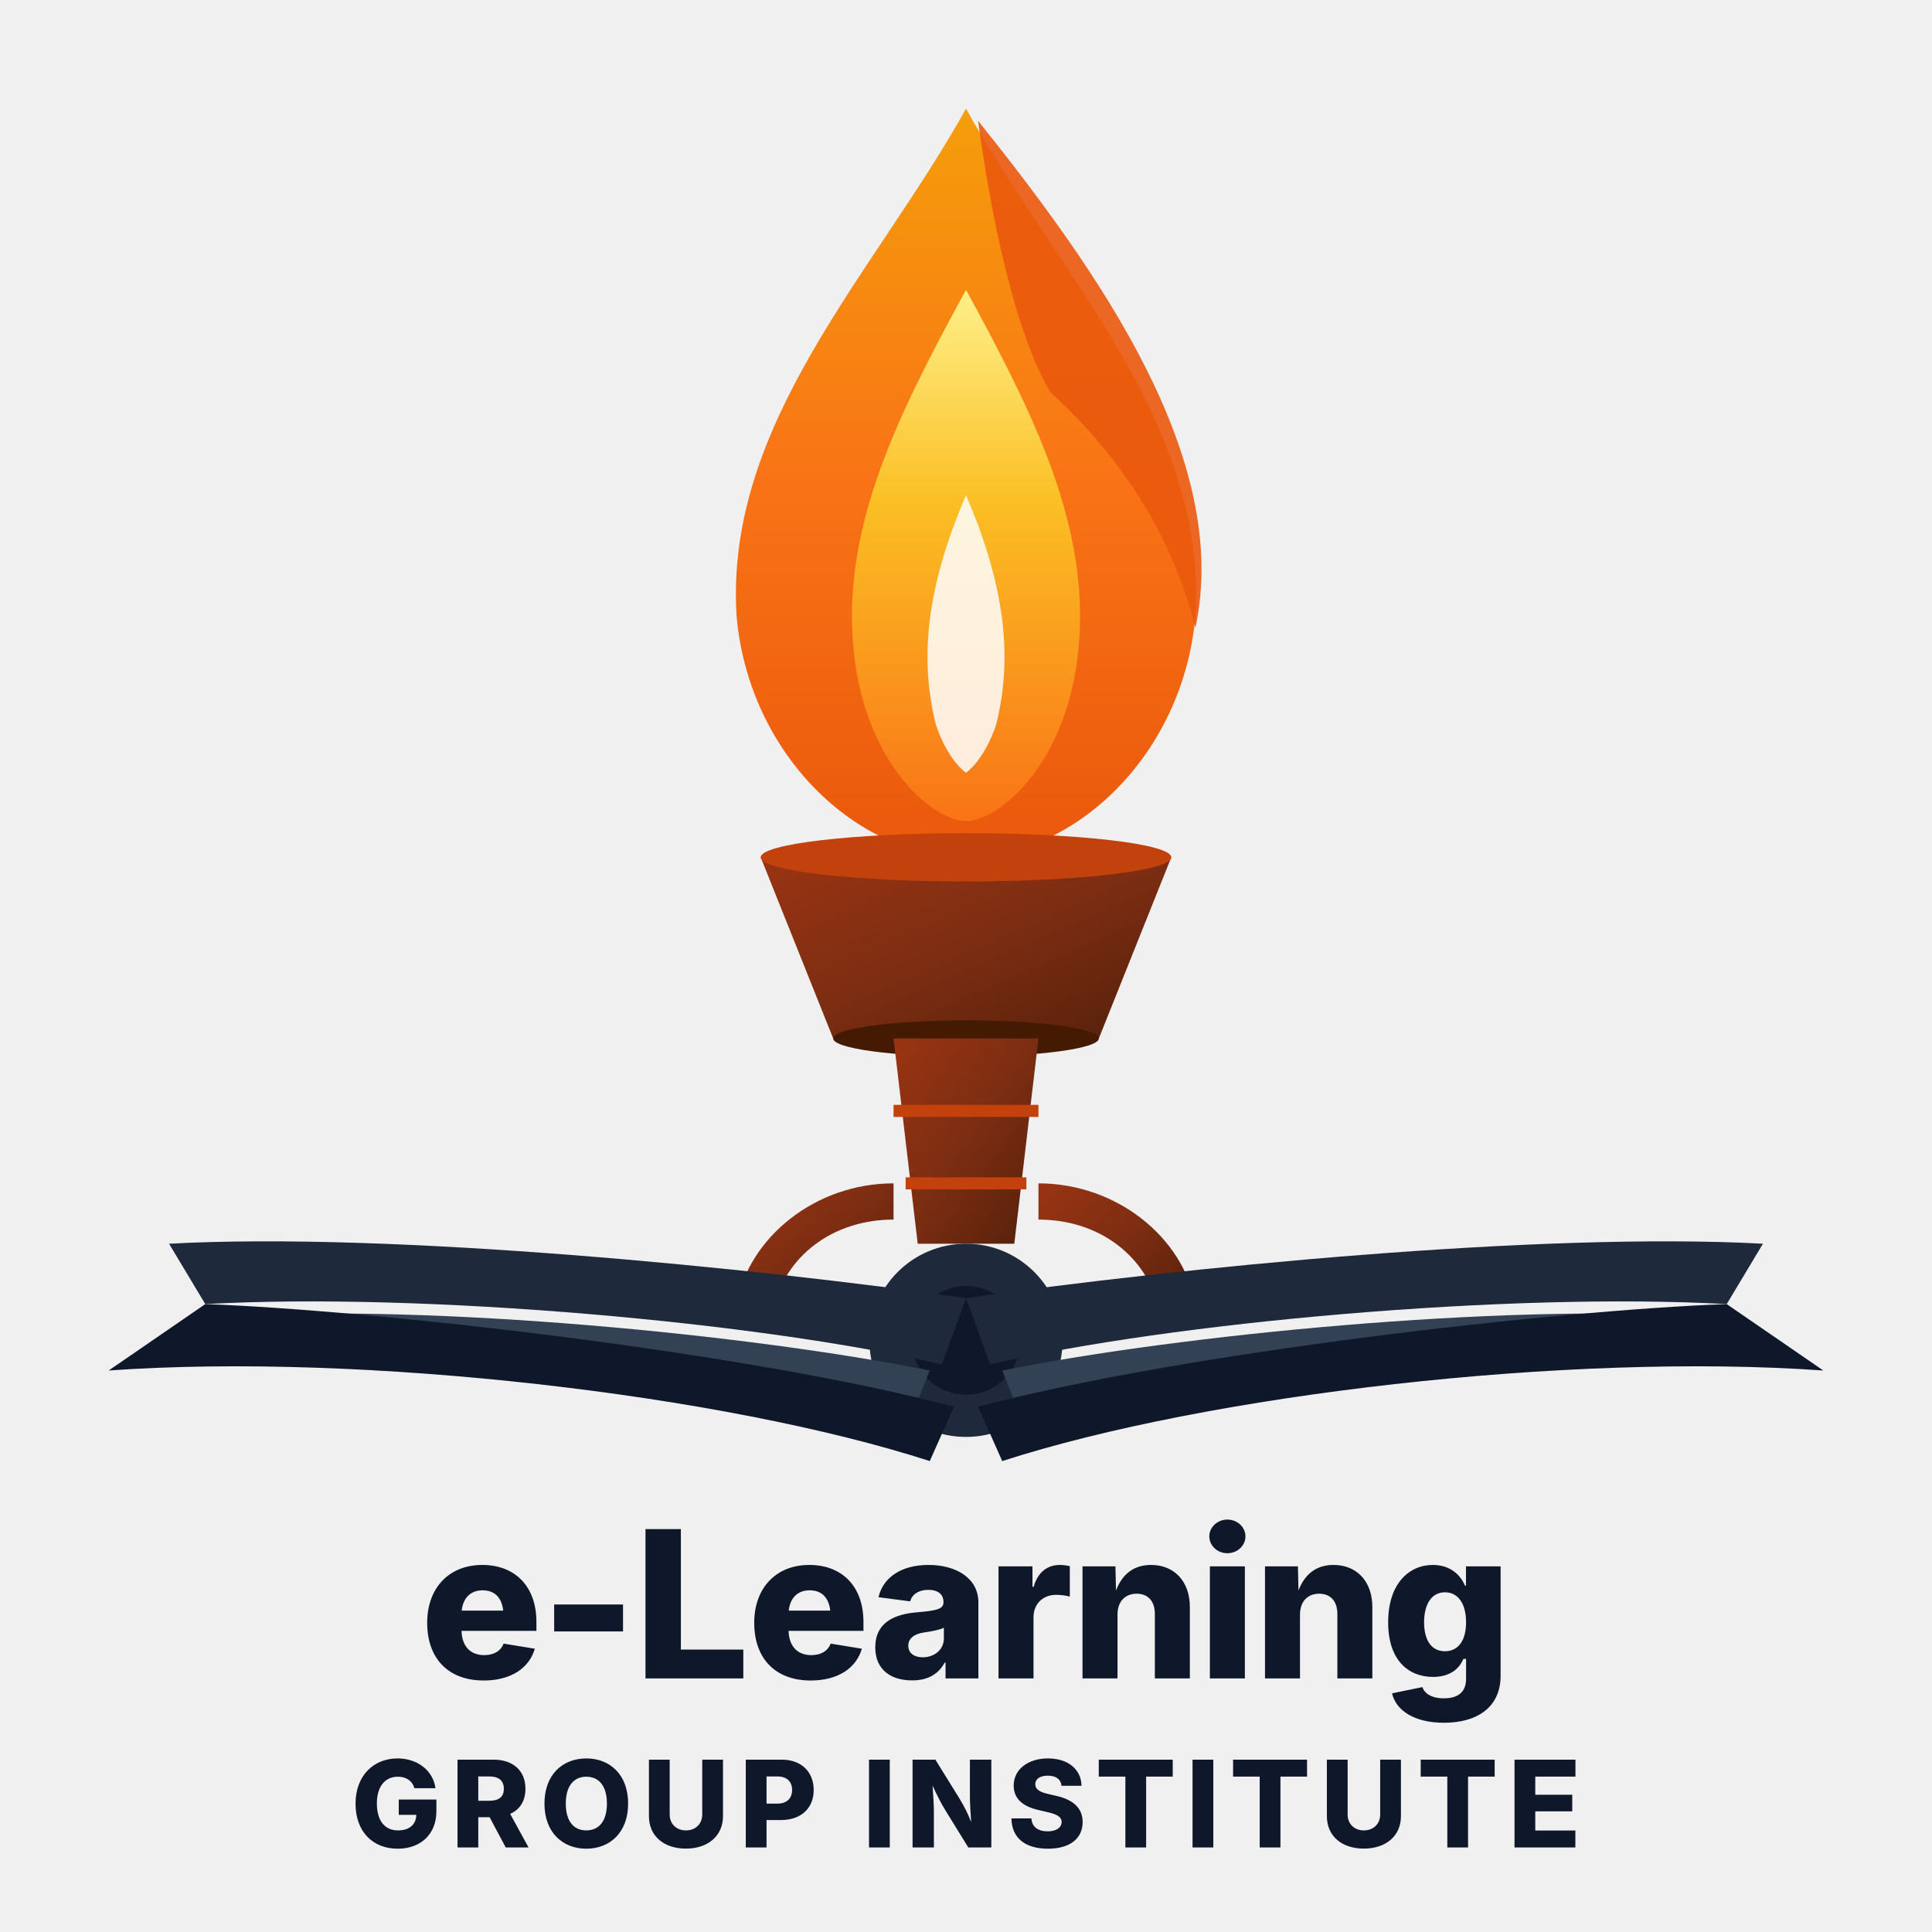
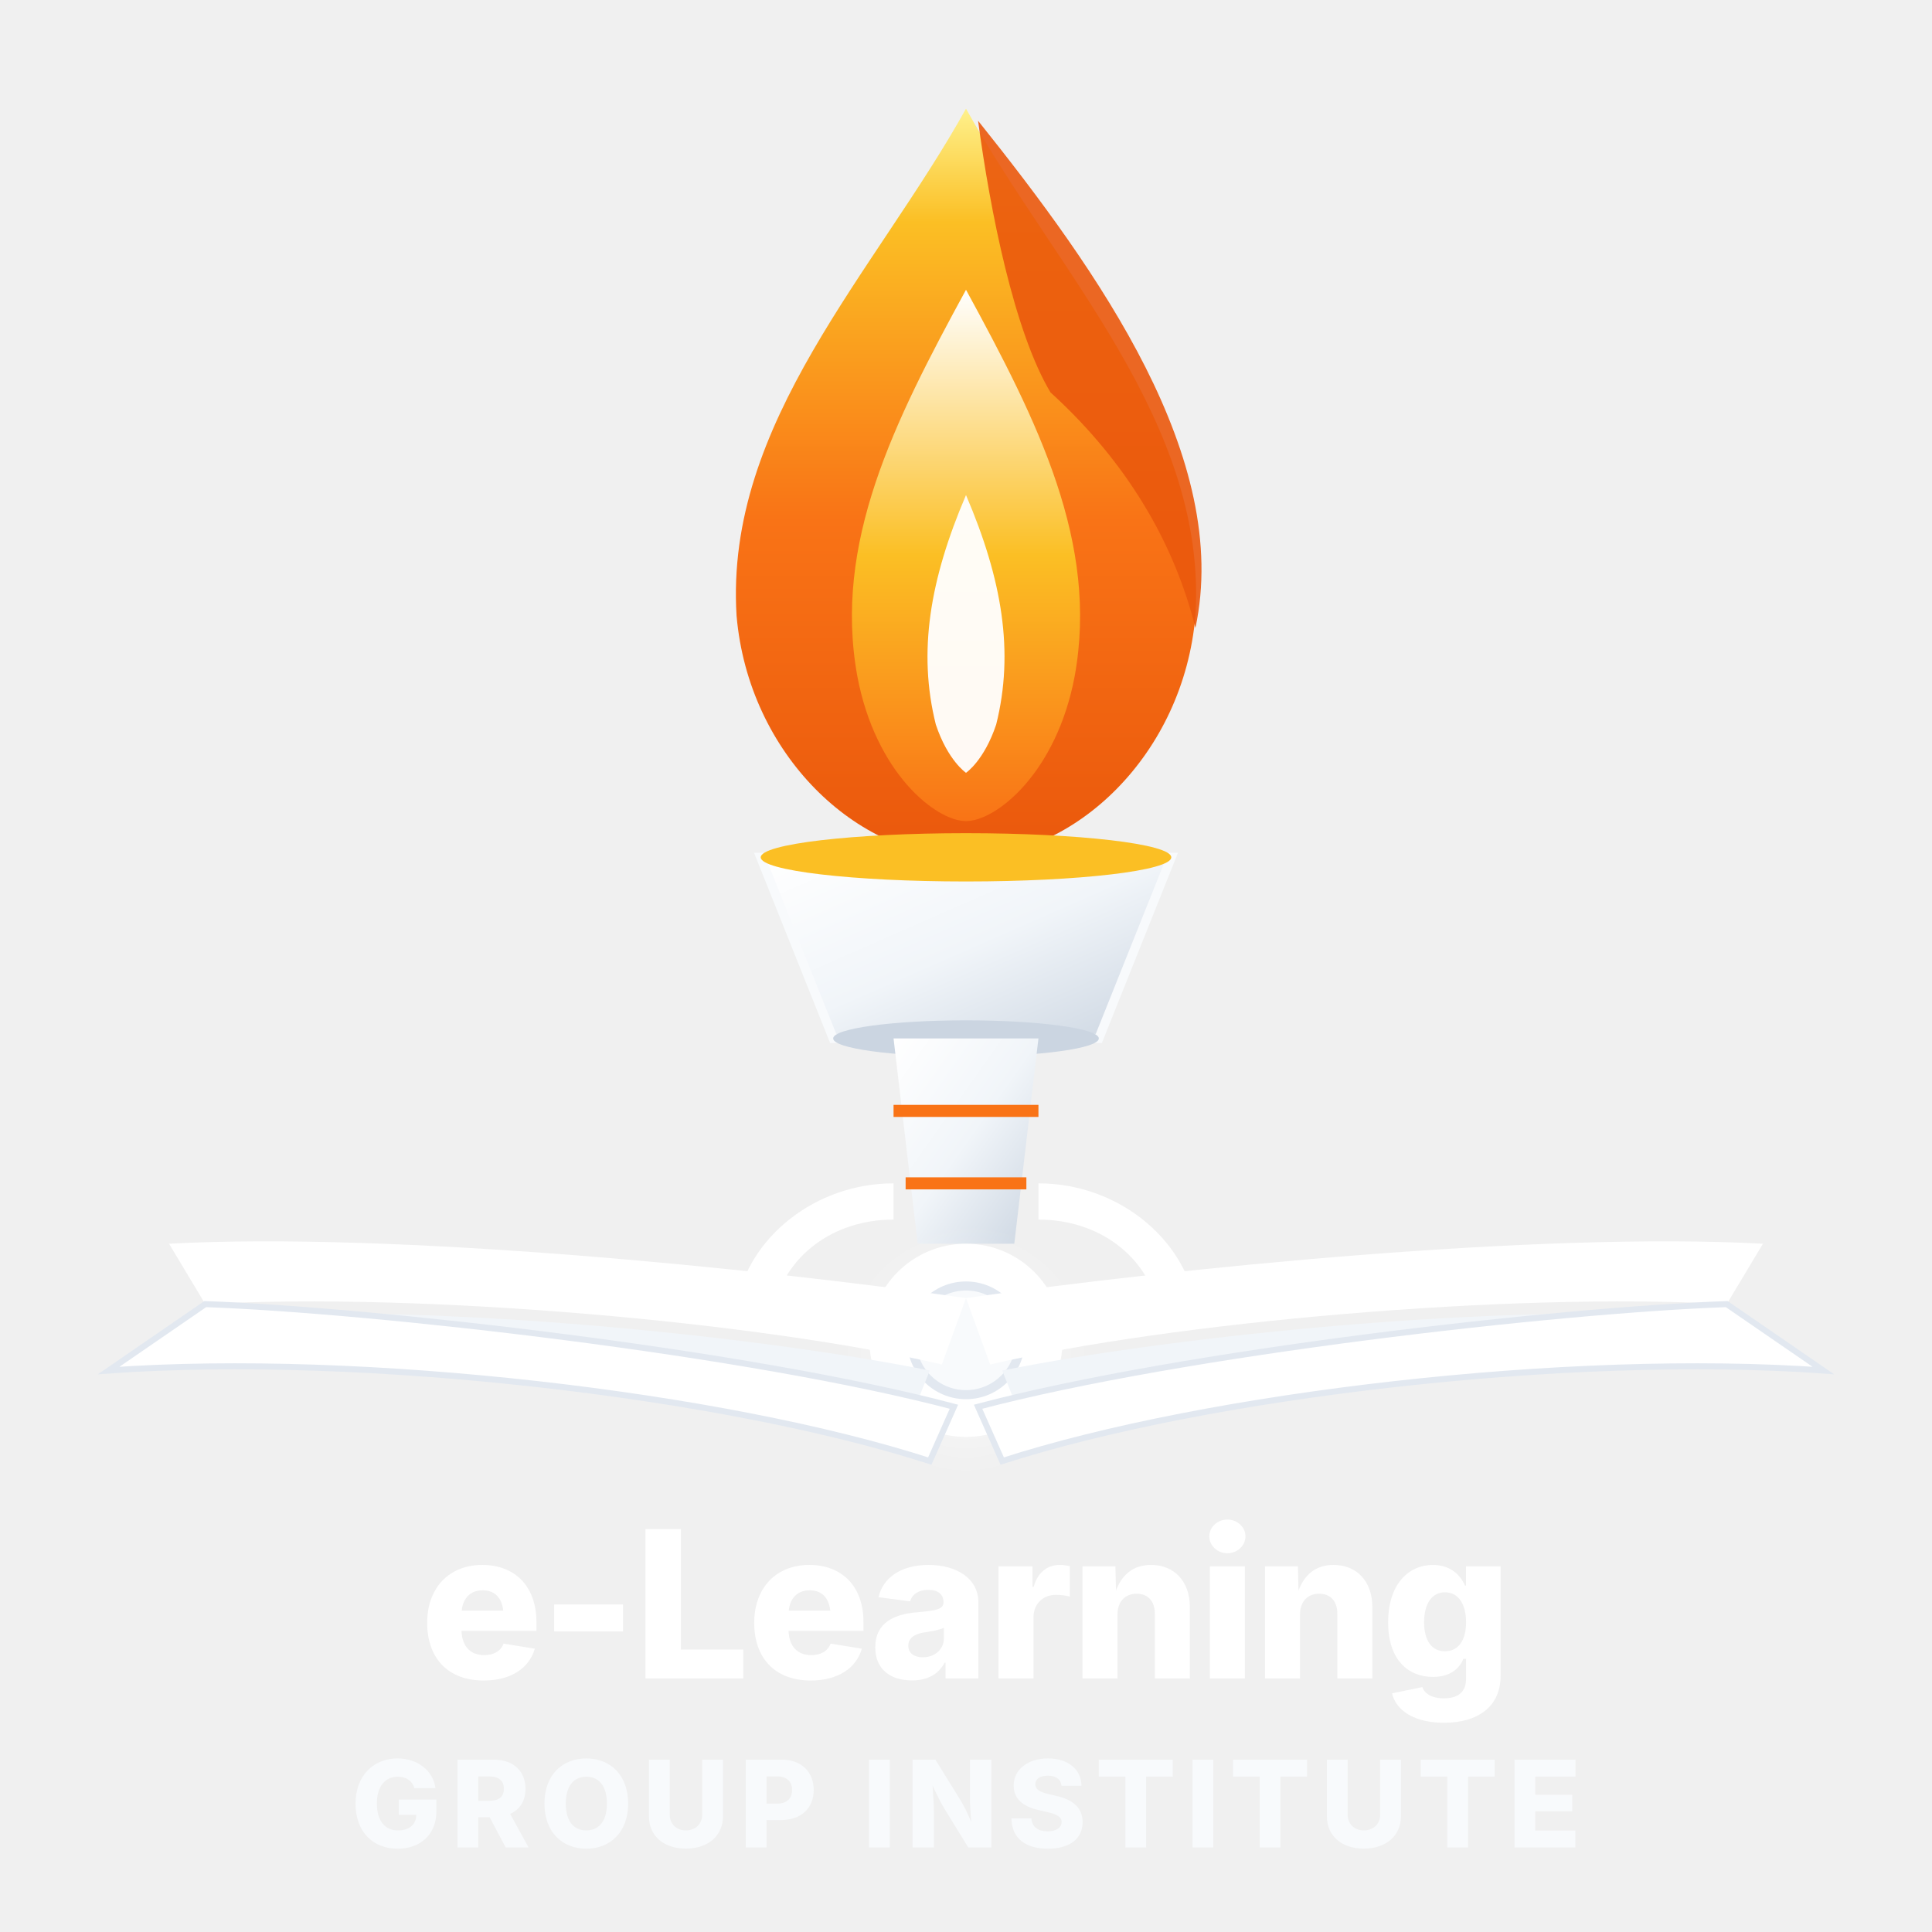
<svg xmlns="http://www.w3.org/2000/svg" viewBox="0 0 320 320" width="100%" height="100%">
  <defs>
    <linearGradient id="flameGrad" x1="0%" y1="100%" x2="0%" y2="0%">
      <stop offset="0%" stop-color="#ea580c" />
-       <stop offset="50%" stop-color="#f97316" />
-       <stop offset="100%" stop-color="#f59e0b" />
+       <stop offset="45%" stop-color="#f97316" />
+       <stop offset="85%" stop-color="#fbbf24" />
+       <stop offset="100%" stop-color="#fef08a" />
    </linearGradient>
    <linearGradient id="innerFlameGrad" x1="0%" y1="100%" x2="0%" y2="0%">
      <stop offset="0%" stop-color="#f97316" />
-       <stop offset="60%" stop-color="#fbbf24" />
-       <stop offset="100%" stop-color="#fef08a" />
+       <stop offset="50%" stop-color="#fbbf24" />
+       <stop offset="100%" stop-color="#ffffff" />
    </linearGradient>
-     <linearGradient id="torchGrad" x1="0%" y1="0%" x2="100%" y2="100%">
-       <stop offset="0%" stop-color="#9a3412" />
-       <stop offset="50%" stop-color="#7c2d12" />
-       <stop offset="100%" stop-color="#54200a" />
+     <linearGradient id="whiteTorchGrad" x1="0%" y1="0%" x2="100%" y2="100%">
+       <stop offset="0%" stop-color="#ffffff" />
+       <stop offset="50%" stop-color="#f1f5f9" />
+       <stop offset="100%" stop-color="#cbd5e1" />
    </linearGradient>
+     <filter id="whiteGlow" x="-20%" y="-20%" width="140%" height="140%">
+       <feDropShadow dx="0" dy="2" stdDeviation="3" flood-color="#ffffff" flood-opacity="0.35" />
+     </filter>
  </defs>
  <g id="torch-flame">
    <path d="M160 18 C145 45, 120 70, 122 102 C124 125, 142 142, 160 142 C178 142, 196 125, 198 102 C200 70, 175 45, 160 18 Z" fill="url(#flameGrad)" />
    <path d="M162 20 C182 45, 204 76, 198 104 C194 88, 185 75, 174 65 C168 55, 164 35, 162 20 Z" fill="#ea580c" opacity="0.9" />
    <path d="M160 48 C148 70, 138 90, 142 112 C145 128, 155 136, 160 136 C165 136, 175 128, 178 112 C182 90, 172 70, 160 48 Z" fill="url(#innerFlameGrad)" />
-     <path d="M160 82 C154 96, 152 108, 155 120 C157 126, 160 128, 160 128 C160 128, 163 126, 165 120 C168 108, 166 96, 160 82 Z" fill="#ffffff" opacity="0.85" />
+     <path d="M160 82 C154 96, 152 108, 155 120 C157 126, 160 128, 160 128 C160 128, 163 126, 165 120 C168 108, 166 96, 160 82 Z" fill="#ffffff" opacity="0.95" />
  </g>
  <g id="torch-stand">
-     <path d="M126 142 L194 142 L182 172 L138 172 Z" fill="url(#torchGrad)" />
-     <ellipse cx="160" cy="142" rx="34" ry="4" fill="#c2410c" />
-     <ellipse cx="160" cy="172" rx="22" ry="3" fill="#451a03" />
-     <path d="M148 172 L172 172 L168 206 L152 206 Z" fill="url(#torchGrad)" />
-     <line x1="148" y1="184" x2="172" y2="184" stroke="#c2410c" stroke-width="2" />
-     <line x1="150" y1="196" x2="170" y2="196" stroke="#c2410c" stroke-width="2" />
-     <path d="M148 196 C135 196, 124 205, 122 216 L128 217 C130 208, 138 202, 148 202 Z" fill="url(#torchGrad)" />
-     <path d="M172 196 C185 196, 196 205, 198 216 L192 217 C190 208, 182 202, 172 202 Z" fill="url(#torchGrad)" />
+     <path d="M126 142 L194 142 L182 172 L138 172 Z" fill="url(#whiteTorchGrad)" stroke="#f8fafc" stroke-width="1.5" />
+     <ellipse cx="160" cy="142" rx="34" ry="4" fill="#fbbf24" />
+     <ellipse cx="160" cy="172" rx="22" ry="3" fill="#cbd5e1" />
+     <path d="M148 172 L172 172 L168 206 L152 206 Z" fill="url(#whiteTorchGrad)" />
+     <line x1="148" y1="184" x2="172" y2="184" stroke="#f97316" stroke-width="2" />
+     <line x1="150" y1="196" x2="170" y2="196" stroke="#f97316" stroke-width="2" />
+     <path d="M148 196 C135 196, 124 205, 122 216 L128 217 C130 208, 138 202, 148 202 Z" fill="#ffffff" />
+     <path d="M172 196 C185 196, 196 205, 198 216 L192 217 C190 208, 182 202, 172 202 Z" fill="#ffffff" />
  </g>
  <g id="open-book">
-     <circle cx="160" cy="222" r="16" fill="#1e293b" />
-     <circle cx="160" cy="222" r="9" fill="#0f172a" />
-     <path d="M160 215 C125 210, 65 204, 28 206 L34 216 C70 214, 126 219, 156 226 Z" fill="#1e293b" />
-     <path d="M38 218 C72 216, 124 221, 154 227 L152 232 C120 226, 68 221, 35 224 Z" fill="#334155" />
-     <path d="M34 216 L18 227 C60 224, 120 231, 154 242 L158 233 C124 224, 62 217, 34 216 Z" fill="#0f172a" />
-     <path d="M160 215 C195 210, 255 204, 292 206 L286 216 C250 214, 194 219, 164 226 Z" fill="#1e293b" />
-     <path d="M282 218 C248 216, 196 221, 166 227 L168 232 C200 226, 252 221, 285 224 Z" fill="#334155" />
-     <path d="M286 216 L302 227 C260 224, 200 231, 166 242 L162 233 C196 224, 258 217, 286 216 Z" fill="#0f172a" />
+     <circle cx="160" cy="222" r="16" fill="#ffffff" filter="url(#whiteGlow)" />
+     <circle cx="160" cy="222" r="9" fill="#f8fafc" stroke="#e2e8f0" stroke-width="1.5" />
+     <path d="M160 215 C125 210, 65 204, 28 206 L34 216 C70 214, 126 219, 156 226 Z" fill="#ffffff" />
+     <path d="M38 218 C72 216, 124 221, 154 227 L152 232 C120 226, 68 221, 35 224 Z" fill="#f1f5f9" />
+     <path d="M34 216 L18 227 C60 224, 120 231, 154 242 L158 233 C124 224, 62 217, 34 216 Z" fill="#ffffff" stroke="#e2e8f0" stroke-width="1" />
+     <path d="M160 215 C195 210, 255 204, 292 206 L286 216 C250 214, 194 219, 164 226 Z" fill="#ffffff" />
+     <path d="M282 218 C248 216, 196 221, 166 227 L168 232 C200 226, 252 221, 285 224 Z" fill="#f1f5f9" />
+     <path d="M286 216 L302 227 C260 224, 200 231, 166 242 L162 233 C196 224, 258 217, 286 216 Z" fill="#ffffff" stroke="#e2e8f0" stroke-width="1" />
  </g>
  <g id="typography" text-anchor="middle">
-     <text x="160" y="278" font-family="'Plus Jakarta Sans', system-ui, -apple-system, sans-serif" font-weight="800" font-size="34" fill="#0f172a" letter-spacing="-0.5">e-Learning</text>
-     <text x="160" y="306" font-family="'Plus Jakarta Sans', system-ui, -apple-system, sans-serif" font-weight="800" font-size="20" fill="#0f172a" letter-spacing="1.5">GROUP INSTITUTE</text>
+     <text x="160" y="278" font-family="'Plus Jakarta Sans', system-ui, -apple-system, sans-serif" font-weight="800" font-size="34" fill="#ffffff" letter-spacing="-0.5">e-Learning</text>
+     <text x="160" y="306" font-family="'Plus Jakarta Sans', system-ui, -apple-system, sans-serif" font-weight="800" font-size="20" fill="#f8fafc" letter-spacing="1.5">GROUP INSTITUTE</text>
  </g>
</svg>
